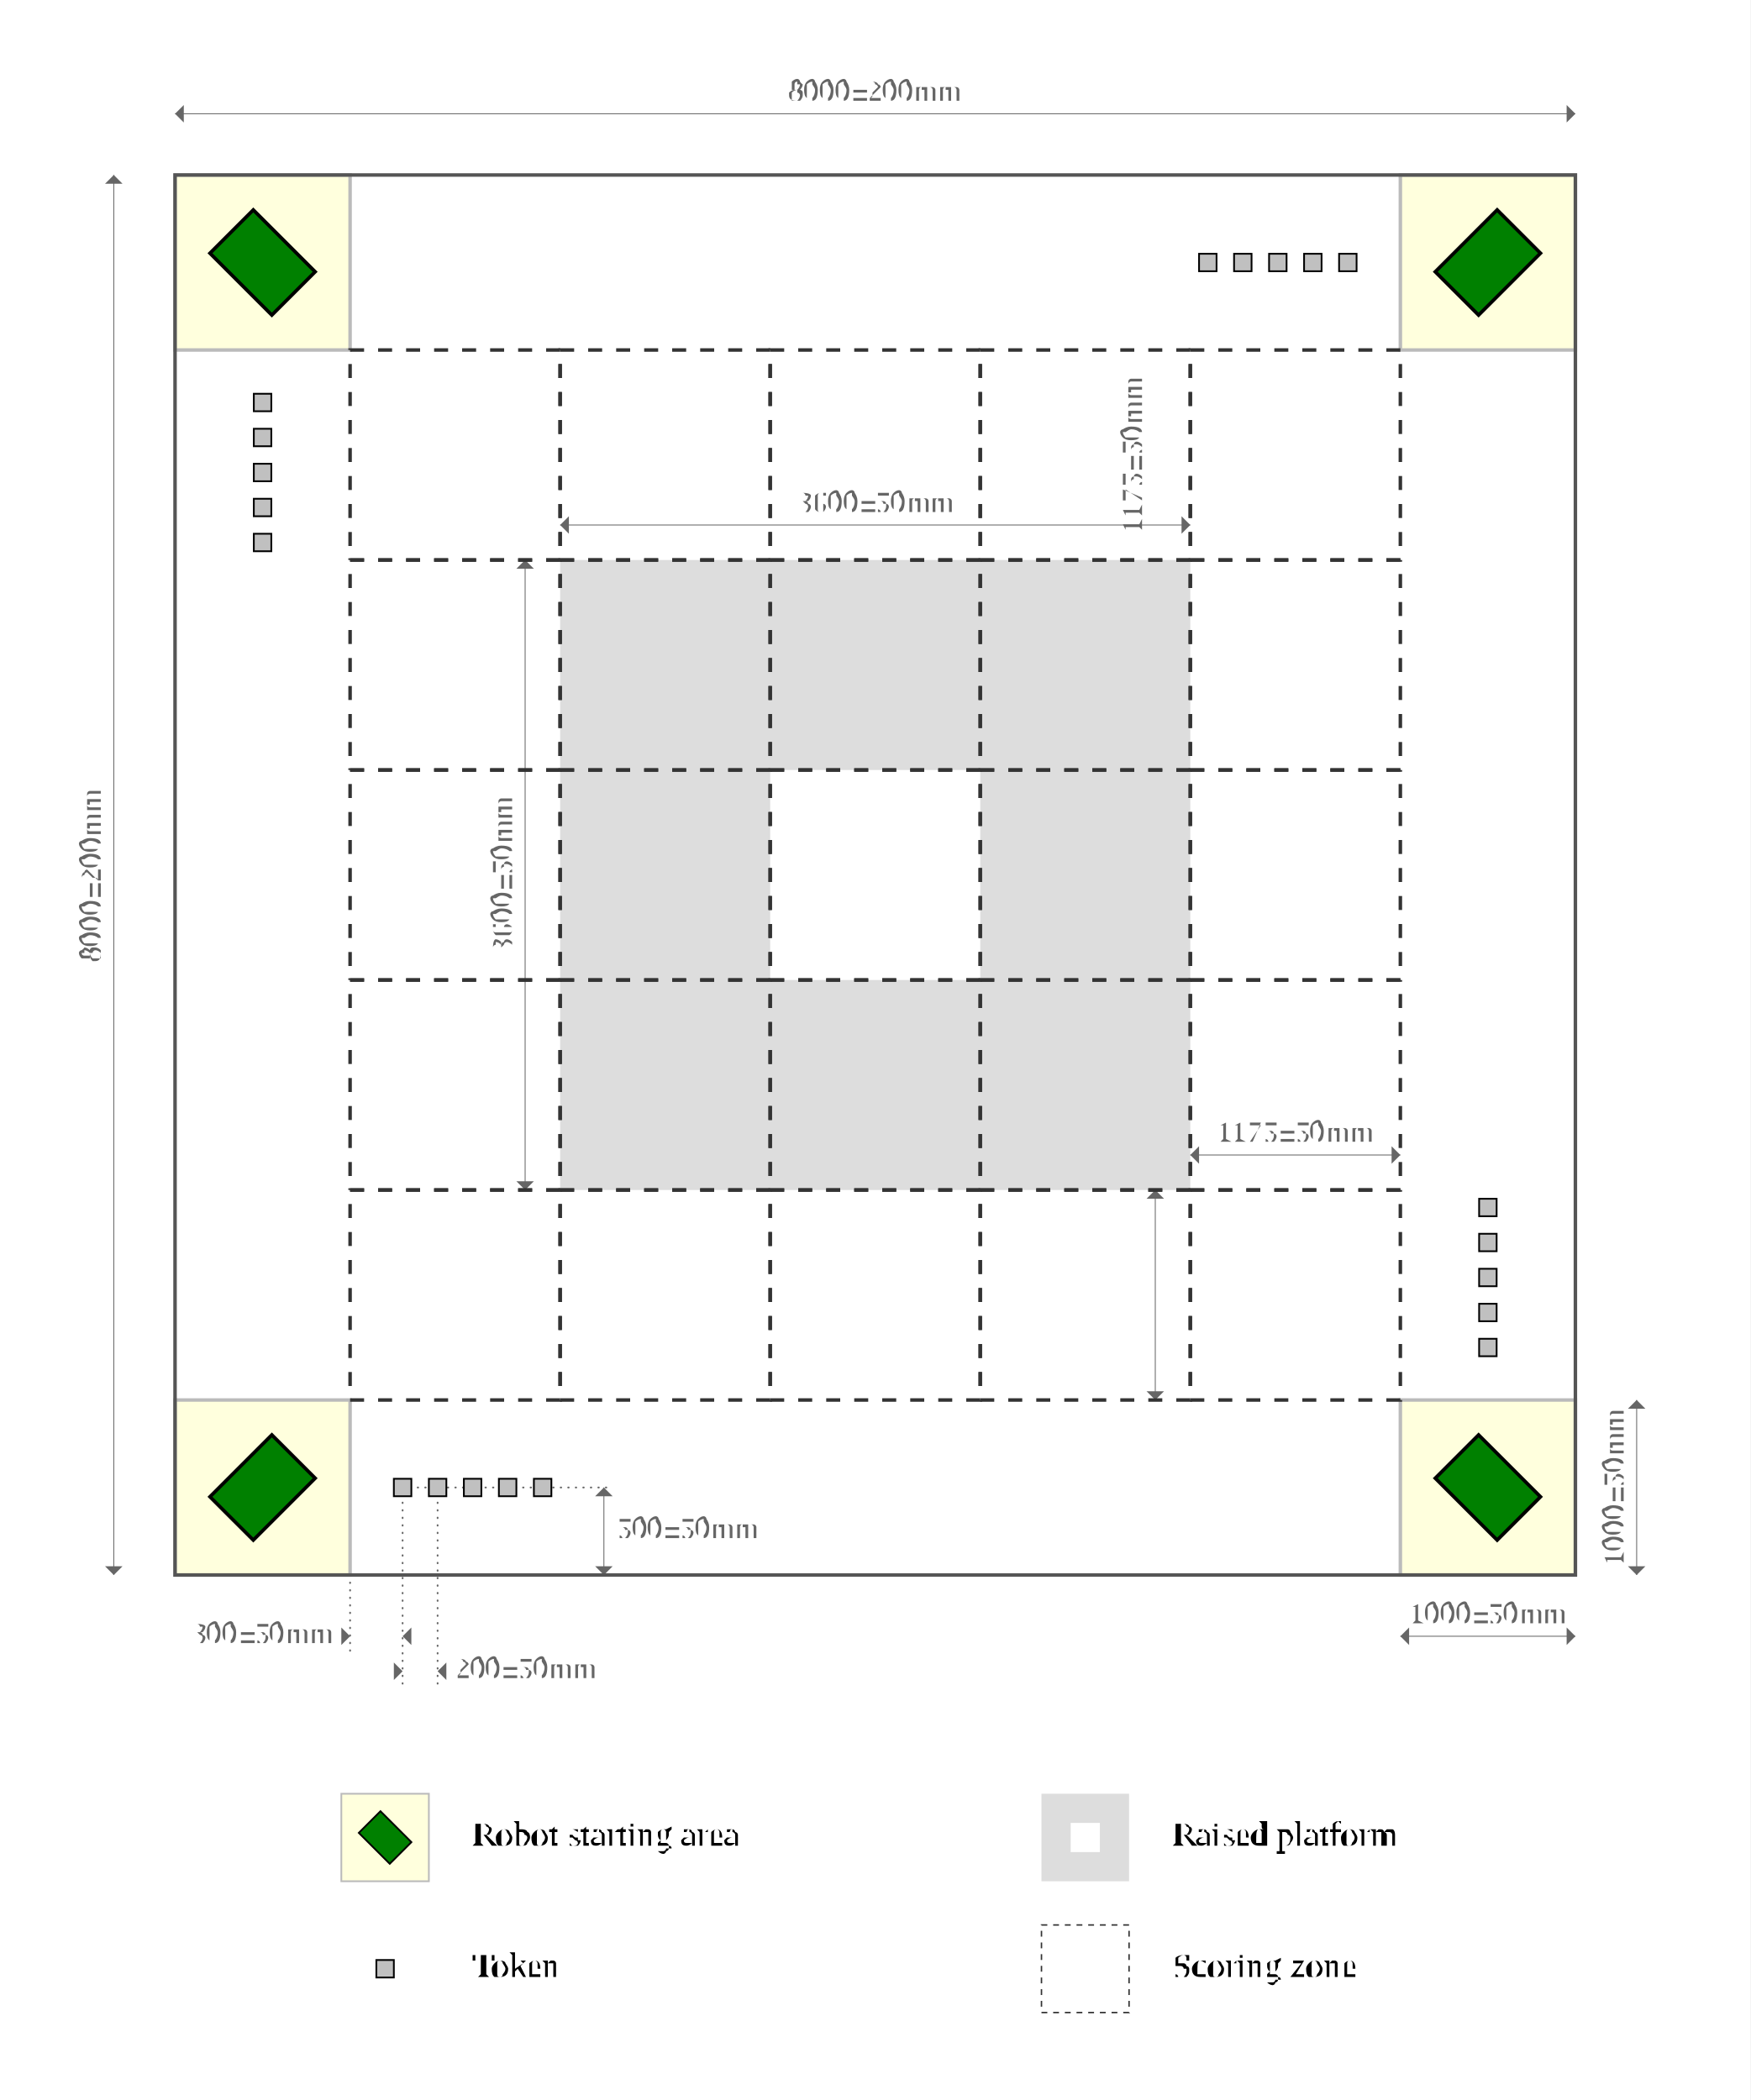
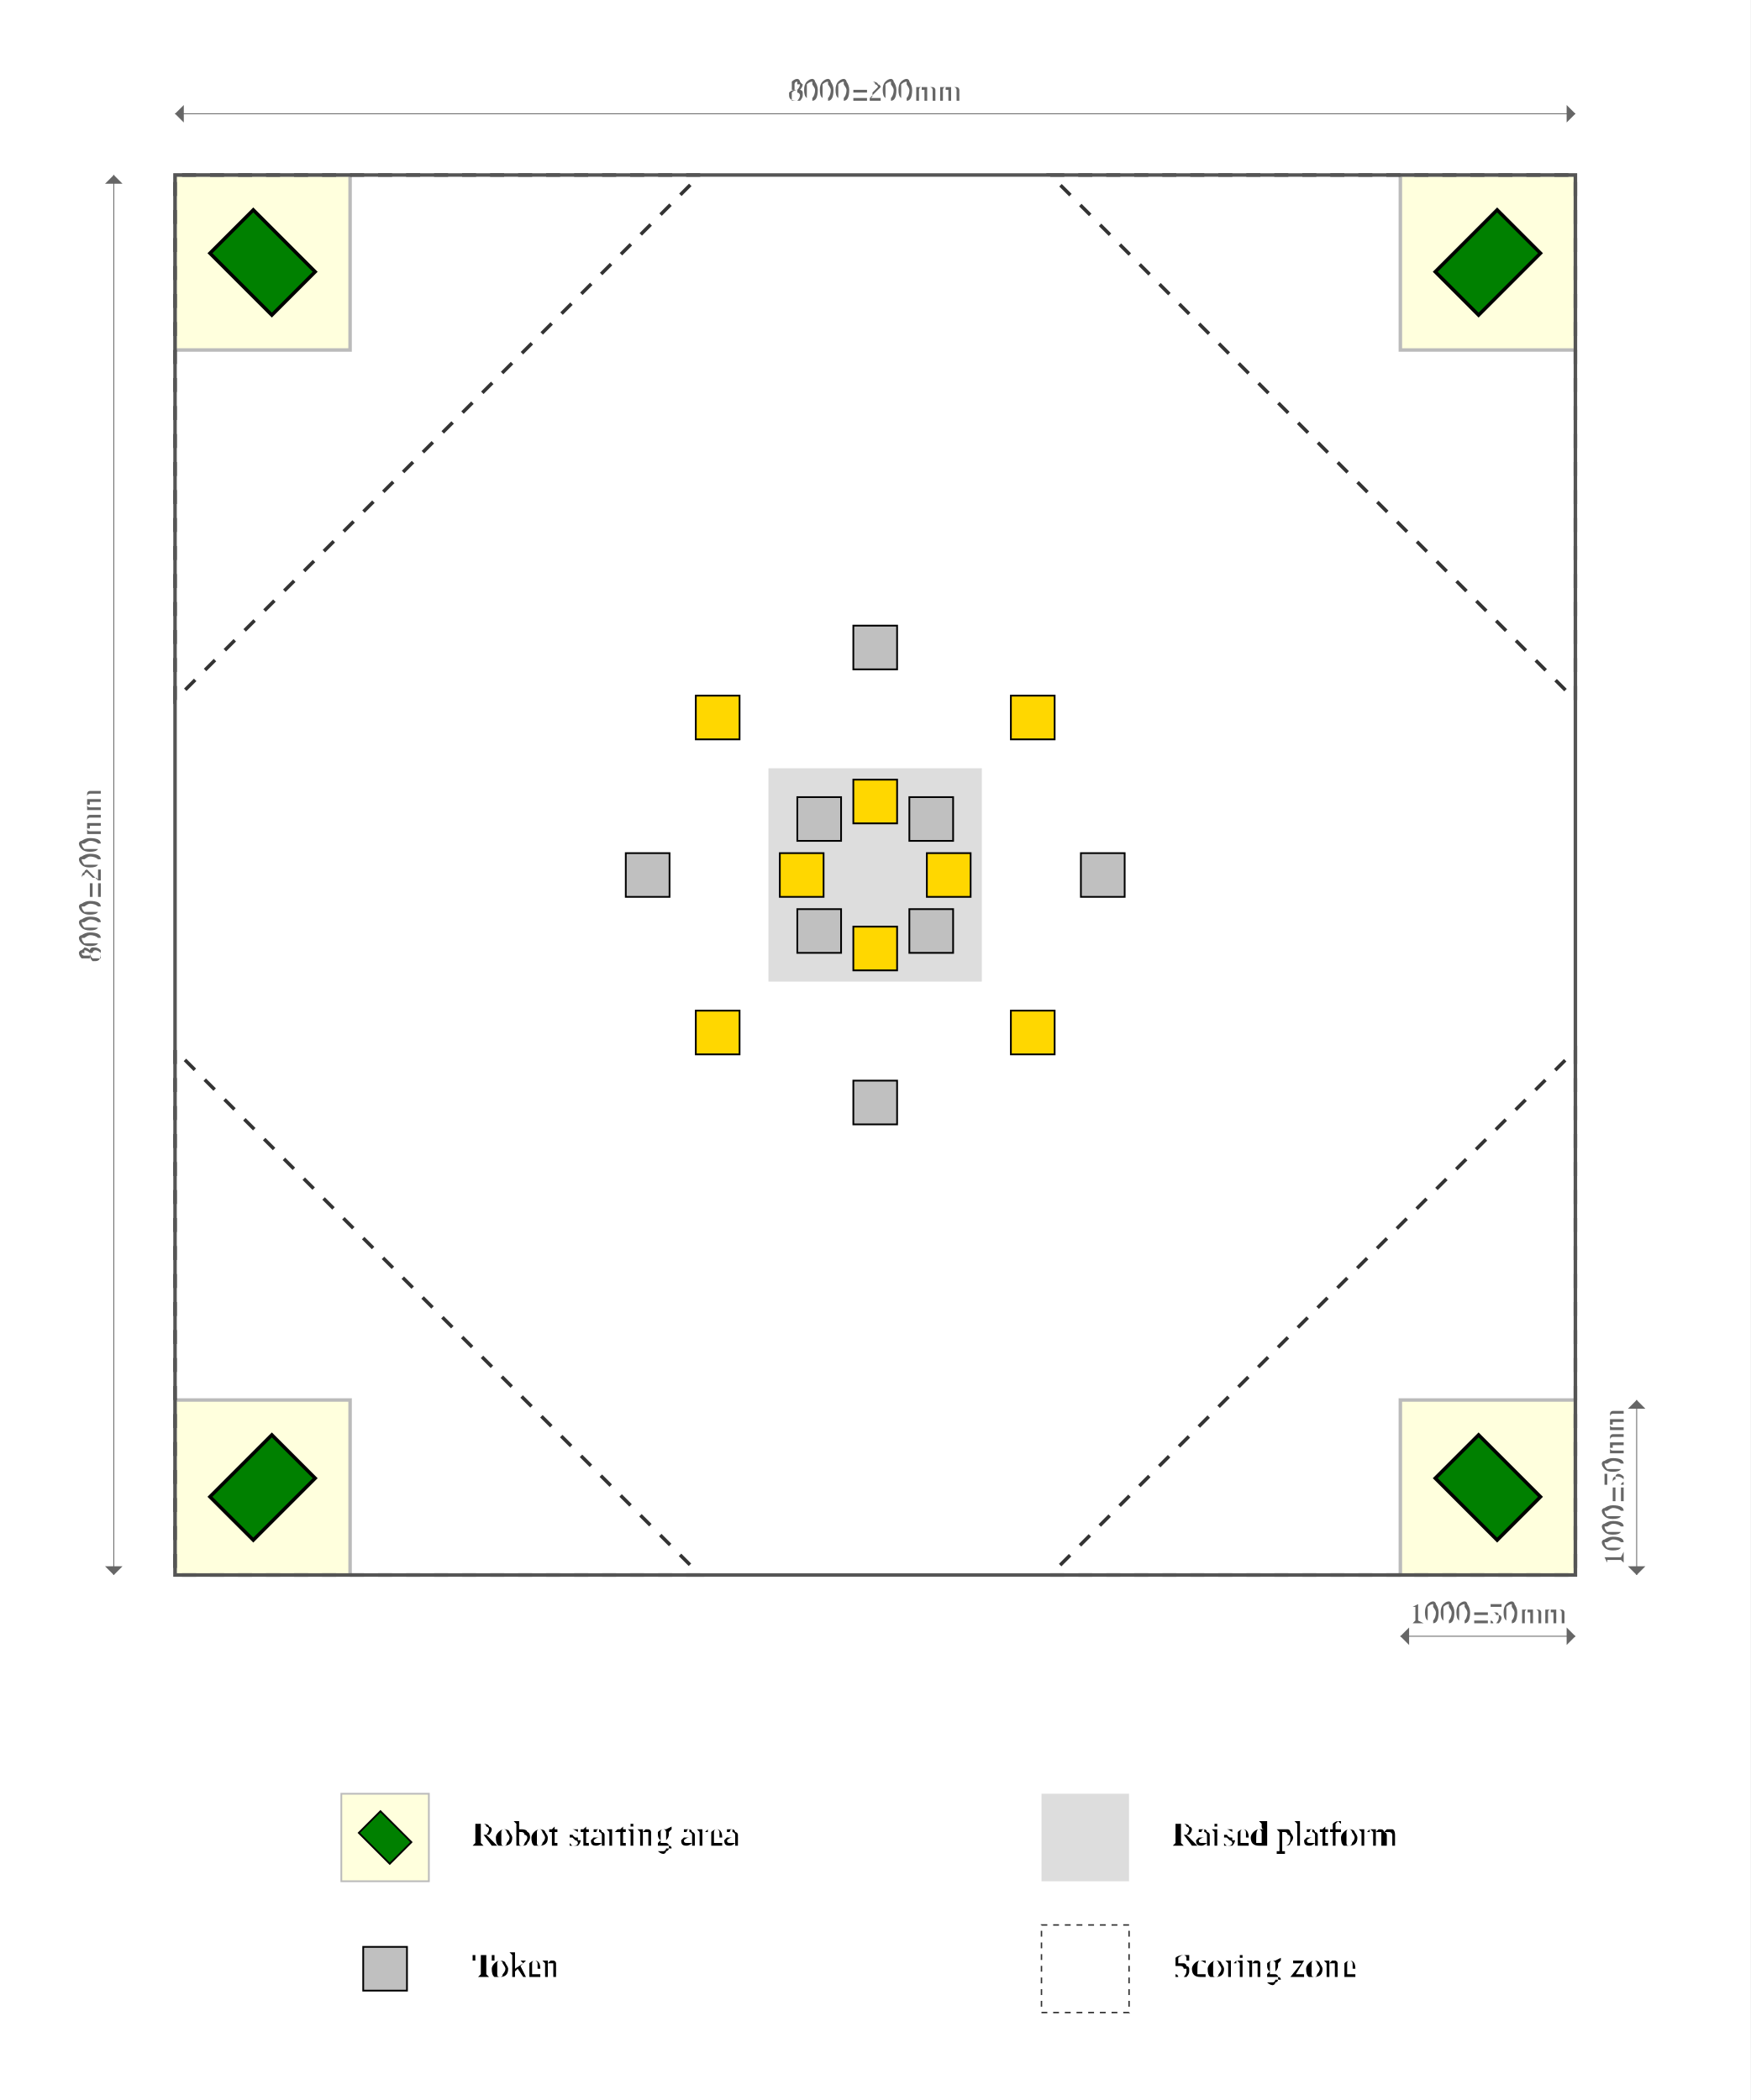
<svg xmlns="http://www.w3.org/2000/svg" xmlns:xlink="http://www.w3.org/1999/xlink" version="1.1" baseProfile="full" width="1000" height="1200">
  <style type="text/css">
    
      .arena-wall {
        fill: none;
        stroke: #555;
        stroke-width: .02;
      }

-       #token {
+       #token-silver {
        stroke: black;
        stroke-width: 0.01;
        fill: silver;
+       }
+ 
+       #token-gold {
+         stroke: black;
+         stroke-width: 0.01;
+         fill: gold;
      }

      #robot {
        fill: green;
        stroke: black;
        stroke-width: 0.02;
      }

-       #volcano {
+       .platform {
        fill: #ddd;
      }

      .zone {
        stroke: #333;
        stroke-width: 0.02;
        /*stroke-dasharray: 0.141, 0.141;*/
        stroke-dasharray: 0.08 0.08;
        /*stroke-dashoffset: -50%;*/
        fill: none;
      }

      #start-zone {
        stroke: #bbb;
        stroke-width: 0.02;
        fill: #ffd;
      }

      .dimension line {
        stroke: #666;
        stroke-width: 0.005;
        marker-start: url(#dimension-arrow-head-start);
        marker-end: url(#dimension-arrow-head-end);
      }

      .dimension text {
        fill: #666;
        font-size: 0.175px;
      }
      .dimension text.above {
        text-anchor: middle;
      }
      .dimension text.left-rotated {
        text-anchor: middle;
        transform: rotate(-90deg);
      }
      .dimension text.left {
        text-anchor: end;
        dominant-baseline: middle;
      }
      .dimension text.right {
        text-anchor: start;
        dominant-baseline: middle;
      }

      .dimension-arrow-head {
        fill: #666;
      }

      .dimension-guide {
        stroke: #666;
        stroke-width: 0.01;
        stroke-dasharray: 0.003 0.04;
        stroke-linecap: round;
        fill: none;
      }

      .legend-label {
        font-size: 0.2px;
        text-anchor: start;
        dominant-baseline: middle;
      }
    
  </style>
  <defs>
-     <rect x="-0.05" y="-0.05" width="0.10" height="0.10" id="token" />
+     <rect x="-0.125" y="-0.125" width="0.25" height="0.25" id="token-silver" />
+     <rect x="-0.125" y="-0.125" width="0.25" height="0.25" id="token-gold" />
    <rect width="0.35" height="0.5" x="-0.175" y="-0.25" id="robot" />
    <g id="start-zone">
      <rect x="-0.5" y="-0.5" width="1" height="1" />
    </g>
    <g id="start-zone-with-robot">
      <use xlink:href="#start-zone" />
      <use xlink:href="#robot" transform="rotate(135)" />
    </g>
+     <g id="tokens-quarter">
+       <use xlink:href="#token-silver" transform="translate(0.32 0.32)" />
+       <use xlink:href="#token-gold" transform="translate(0.42 0)" />
+       <use xlink:href="#token-gold" transform="translate(0.9 0.9)" />
+       <use xlink:href="#token-silver" transform="translate(0 1.3)" />
+       <path class="zone" d="M4 1 v3 h-3 z" />
+     </g>
    <g id="start-area">
      <use xlink:href="#start-zone-with-robot" transform="translate(0.5 0.5)" />
-       <use xlink:href="#token" transform="translate(0.5 1.3)" />
-       <use xlink:href="#token" transform="translate(0.5 1.5)" />
-       <use xlink:href="#token" transform="translate(0.5 1.7)" />
-       <use xlink:href="#token" transform="translate(0.5 1.9)" />
-       <use xlink:href="#token" transform="translate(0.5 2.1)" />
    </g>
    <g id="zone">
      <rect x="-0.6" y="-0.6" width="1.2" height="1.2" class="zone" />
    </g>
    <g id="volcano">
      <path d="M-1.8 -1.8 v3.6 h3.6 v-3.6 h-3.6 l1.2 1.2 h1.2 v1.2 h-1.2 v-1.2" />
    </g>
    <g id="dimension-arrow-head" transform="scale(0.05)">
      <path d="M0,0 L1,1 L1,-1 L0,0" class="dimension-arrow-head" />
    </g>
    <marker id="dimension-arrow-head-start" orient="auto" markerWidth="1" markerHeight="2" refX="0" refY="1" markerUnits="userSpaceOnUse">
      <use xlink:href="#dimension-arrow-head" transform="translate(0 1)" />
    </marker>
    <marker id="dimension-arrow-head-end" orient="auto" markerWidth="1" markerHeight="2" refX="1" refY="1" markerUnits="userSpaceOnUse">
      <use xlink:href="#dimension-arrow-head" transform="translate(1 1) scale(-1 1)" />
    </marker>
  </defs>
  <rect width="100%" height="100%" fill="white" />
  <g id="arena-space" transform="scale(100)">
    <g id="arena" transform="translate(1 1)">
-       <line x1="1" y1="8" x2="1" y2="8.45" class="dimension-guide" />
-       <line x1="1.3" y1="7.5" x2="1.3" y2="8.65" class="dimension-guide" />
-       <line x1="1.5" y1="7.5" x2="1.5" y2="8.65" class="dimension-guide" />
-       <line x1="1.3" y1="7.5" x2="2.5" y2="7.5" class="dimension-guide" />
-       <g class="dimension" transform="translate(1.15 8.35)">
-         <use xlink:href="#dimension-arrow-head" transform="translate(-0.15 0) scale(-1 1)" />
-         <use xlink:href="#dimension-arrow-head" transform="translate(0.15 0)" />
-         <text x="-0.25" y="0" class="left">300±50mm</text>
-       </g>
-       <g class="dimension" transform="translate(1.4 8.55)">
-         <use xlink:href="#dimension-arrow-head" transform="translate(-0.1 0) scale(-1 1)" />
-         <use xlink:href="#dimension-arrow-head" transform="translate(0.1 0)" />
-         <text x="0.2" y="0" class="right">200±50mm</text>
-       </g>
-       <g class="dimension" transform="translate(2.45 7.75)">
-         <line x1="0" y1="-0.25" x2="0" y2="0.25" />
-         <text x="0.075" y="0" class="right">500±50mm</text>
-       </g>
      <use xlink:href="#start-area" />
      <use xlink:href="#start-area" transform="rotate(90 4 4)" />
      <use xlink:href="#start-area" transform="rotate(180 4 4)" />
      <use xlink:href="#start-area" transform="rotate(270 4 4)" />
      <g class="dimension" transform="translate(7.5 8.35)">
        <line x1="-0.5" y1="0" x2="0.5" y2="0" />
        <text x="0" y="-0.075" class="above">1000±50mm</text>
      </g>
      <g class="dimension" transform="translate(8.35 7.5)">
        <line x1="0" y1="-0.5" x2="0" y2="0.5" />
        <text x="0" y="-0.075" class="left-rotated">1000±50mm</text>
      </g>
+       <g class="platform" transform="translate(4 4)">
+         <rect x="-0.61" y="-0.61" width="1.219" height="1.219" />
+       </g>
+       <g transform="translate(4 4)">
+         <use xlink:href="#tokens-quarter" />
+         <use xlink:href="#tokens-quarter" transform="rotate(90 0 0)" />
+         <use xlink:href="#tokens-quarter" transform="rotate(180 0 0)" />
+         <use xlink:href="#tokens-quarter" transform="rotate(270 0 0)" />
+       </g>
      <rect width="8" height="8" x="0" y="0" class="arena-wall" />
      <g class="dimension" transform="translate(4 -0.35)">
        <line x1="-4" y1="0" x2="4" y2="0" />
        <text x="0" y="-0.075" class="above">8000±200mm</text>
      </g>
      <g class="dimension" transform="translate(-0.35 4)">
        <line x1="0" y1="-4" x2="0" y2="4" />
        <text x="0" y="-0.075" class="left-rotated">8000±200mm</text>
      </g>
-       <use xlink:href="#volcano" transform="translate(4 4)" />
-       <g class="dimension" transform="translate(4 3.2)">
-         <line x1="1.8" y1="2.4" x2="3.0" y2="2.4" />
-         <text x="2.4" y="2.325" class="above">1175±50mm</text>
-       </g>
-       <g class="dimension" transform="translate(3.2 4)">
-         <line x1="2.4" y1="1.8" x2="2.4" y2="3.0" />
-         <text x="2.4" y="2.325" class="left-rotated">1175±50mm</text>
-       </g>
-       <g class="dimension" transform="translate(4 2)">
-         <line x1="-1.8" y1="0" x2="1.8" y2="0" />
-         <text x="0" y="-0.075" class="above">3600±50mm</text>
-       </g>
-       <g class="dimension" transform="translate(2 4)">
-         <line x1="0" y1="-1.8" x2="0" y2="1.8" />
-         <text x="0" y="-0.075" class="left-rotated">3600±50mm</text>
-       </g>
-       <g transform="translate(4 4)">
-         <use xlink:href="#zone" />
-         <use xlink:href="#zone" transform="translate(-1.2 -1.2)" />
-         <use xlink:href="#zone" transform="translate(-1.2 0)" />
-         <use xlink:href="#zone" transform="translate(-1.2 1.2)" />
-         <use xlink:href="#zone" transform="translate(0 1.2)" />
-         <use xlink:href="#zone" transform="translate(1.2 1.2)" />
-         <use xlink:href="#zone" transform="translate(1.2 0)" />
-         <use xlink:href="#zone" transform="translate(1.2 -1.2)" />
-         <use xlink:href="#zone" transform="translate(0 -1.2)" />
-         <use xlink:href="#zone" transform="translate(0 -2.4)" />
-         <use xlink:href="#zone" transform="translate(1.2 -2.4)" />
-         <use xlink:href="#zone" transform="translate(2.4 -2.4)" />
-         <use xlink:href="#zone" transform="translate(2.4 -1.2)" />
-         <use xlink:href="#zone" transform="translate(2.4 0)" />
-         <use xlink:href="#zone" transform="translate(2.4 1.2)" />
-         <use xlink:href="#zone" transform="translate(2.4 2.4)" />
-         <use xlink:href="#zone" transform="translate(1.2 2.4)" />
-         <use xlink:href="#zone" transform="translate(0 2.4)" />
-         <use xlink:href="#zone" transform="translate(-1.2 2.4)" />
-         <use xlink:href="#zone" transform="translate(-2.4 2.4)" />
-         <use xlink:href="#zone" transform="translate(-2.4 1.2)" />
-         <use xlink:href="#zone" transform="translate(-2.4 0)" />
-         <use xlink:href="#zone" transform="translate(-2.4 -1.2)" />
-         <use xlink:href="#zone" transform="translate(-2.4 -2.4)" />
-         <use xlink:href="#zone" transform="translate(-1.2 -2.4)" />
-       </g>
    </g>
    <g id="legend" transform="translate(2.2 10.5)">
      <g transform="translate(0 0)">
        <use xlink:href="#start-zone-with-robot" transform="scale(0.5)" />
        <text x="0.5" y="0" class="legend-label">Robot starting area</text>
      </g>
      <g transform="translate(0 0.75)">
-         <use xlink:href="#token" />
+         <use xlink:href="#token-silver" />
        <text x="0.5" y="0" class="legend-label">Token</text>
      </g>
      <g transform="translate(4 0)">
-         <use xlink:href="#volcano" transform="scale(0.139)" />
+         <rect class="platform" x="-0.25" y="-0.25" width="0.5" height="0.5" />
        <text x="0.5" y="0" class="legend-label">Raised platform</text>
      </g>
      <g transform="translate(4 0.75)">
        <use xlink:href="#zone" transform="scale(0.417)" />
        <text x="0.5" y="0" class="legend-label">Scoring zone</text>
      </g>
    </g>
  </g>
</svg>
